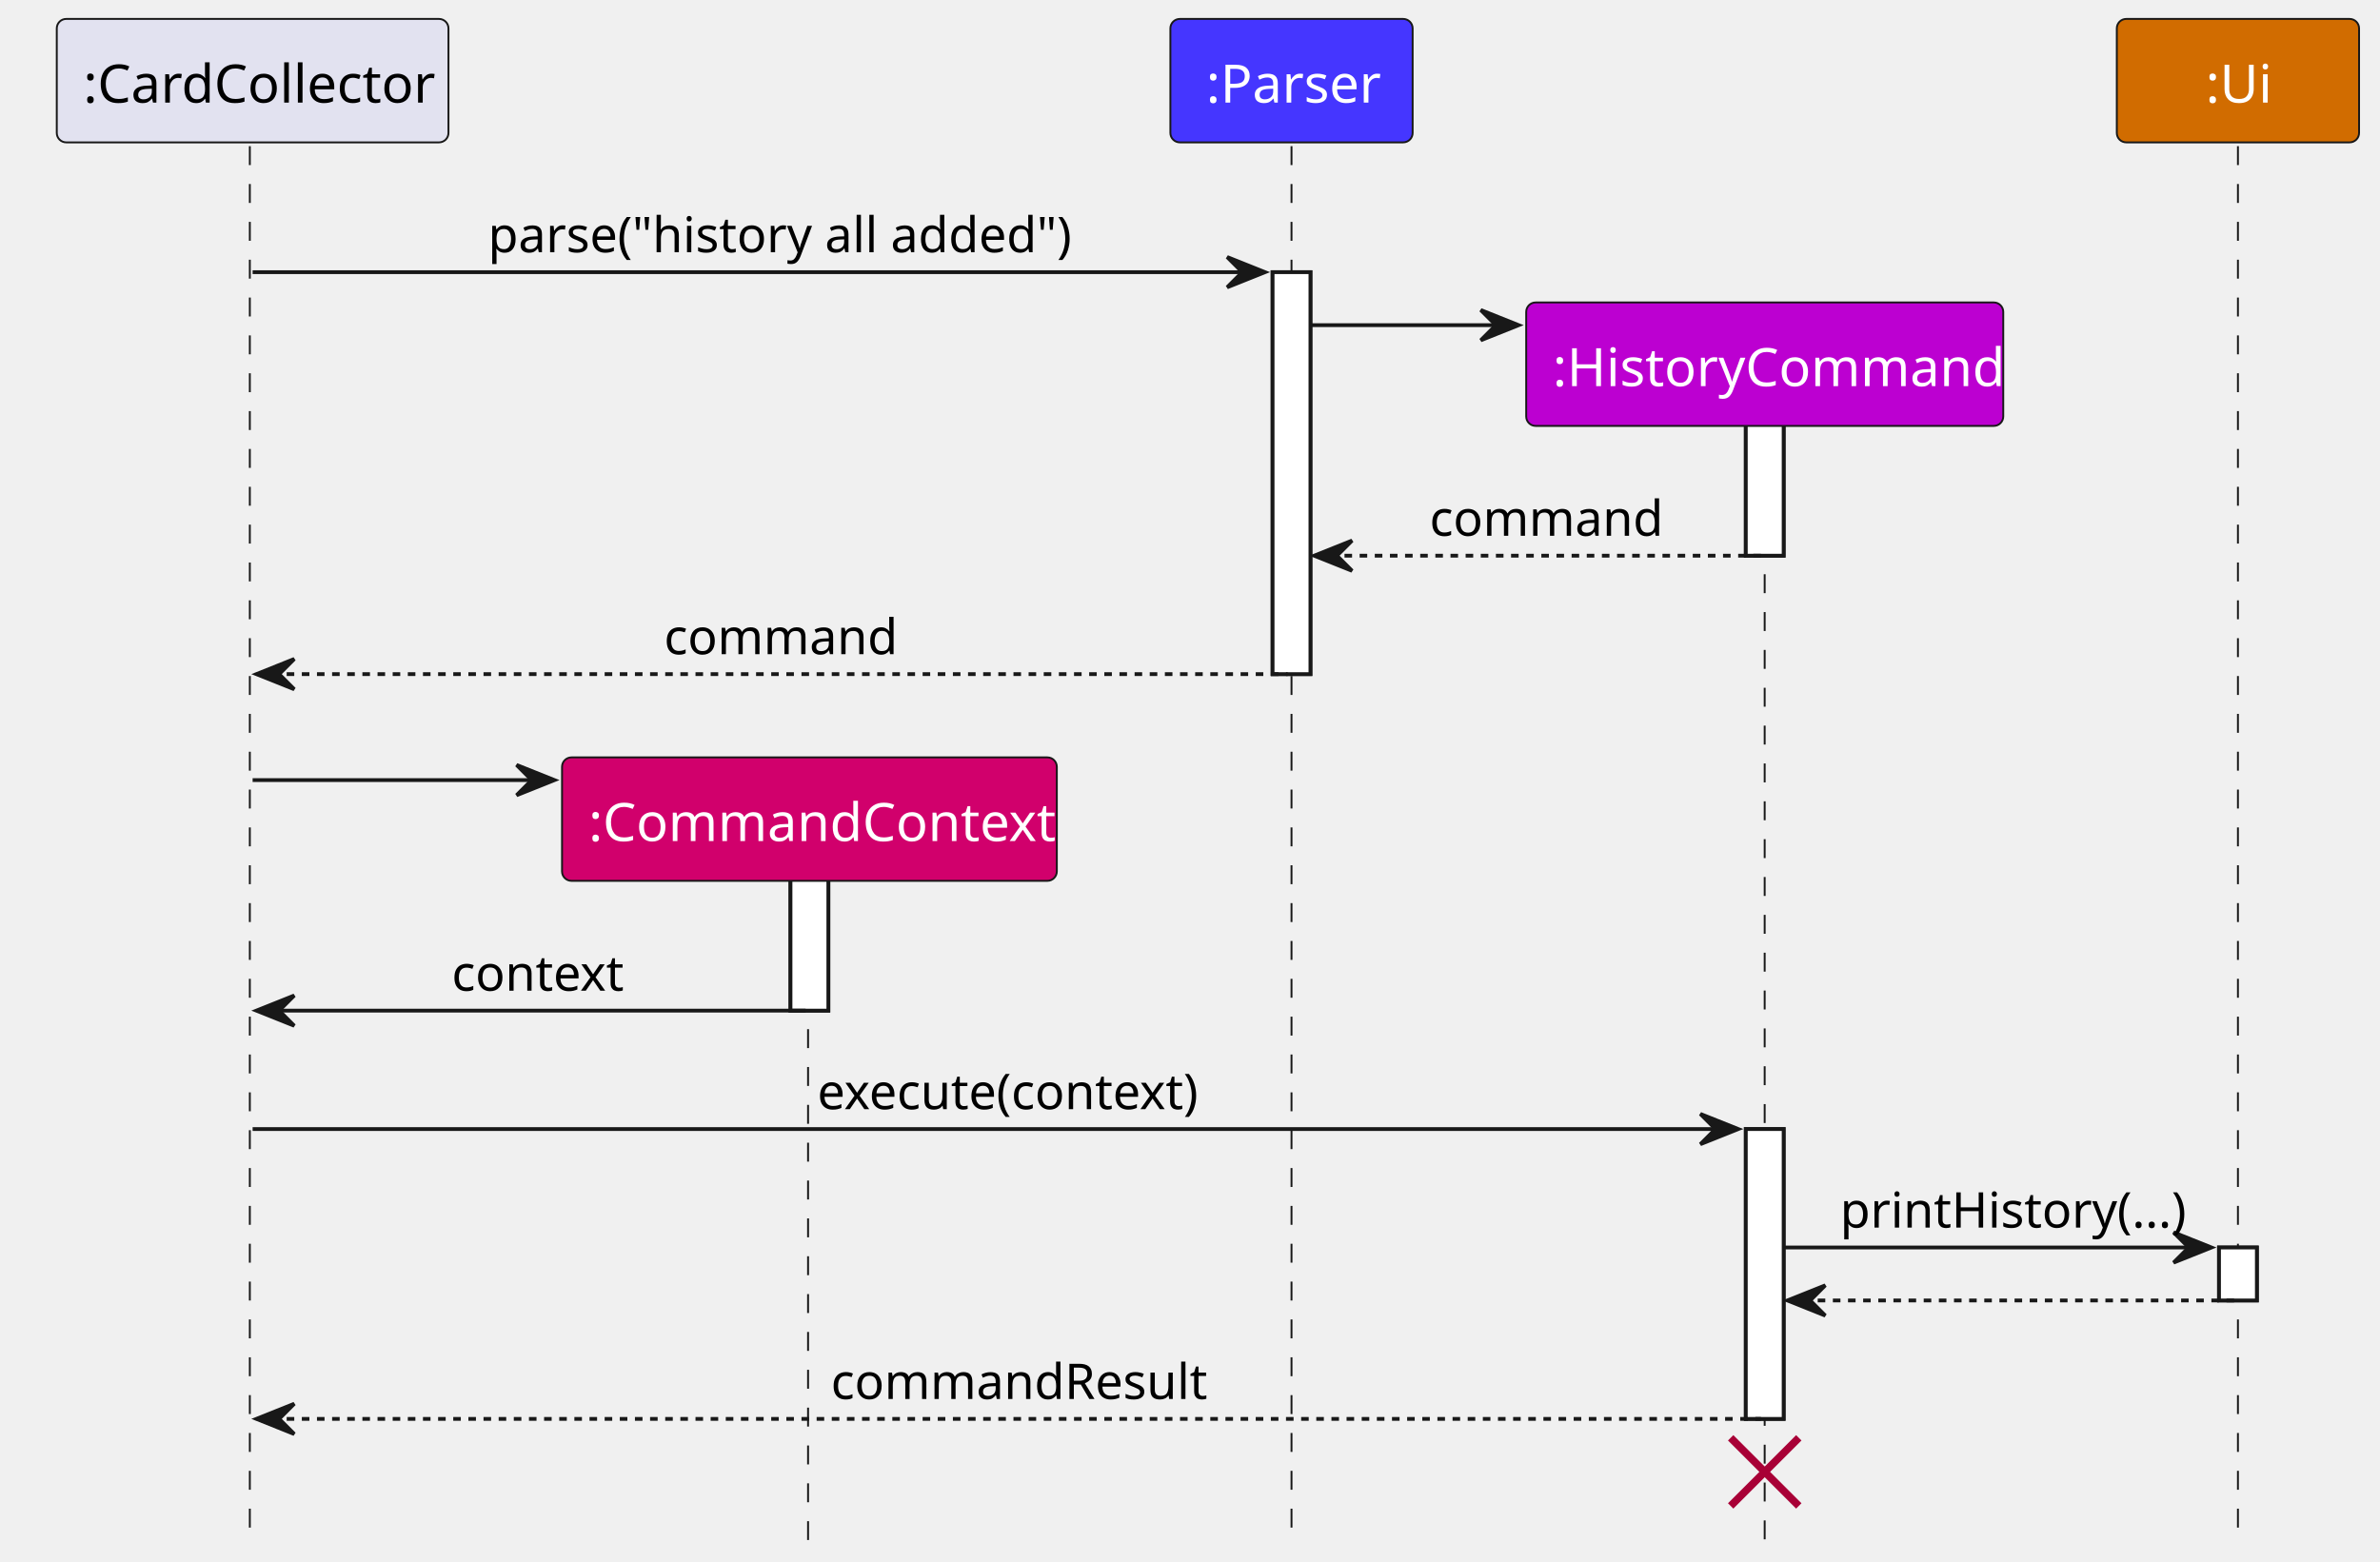
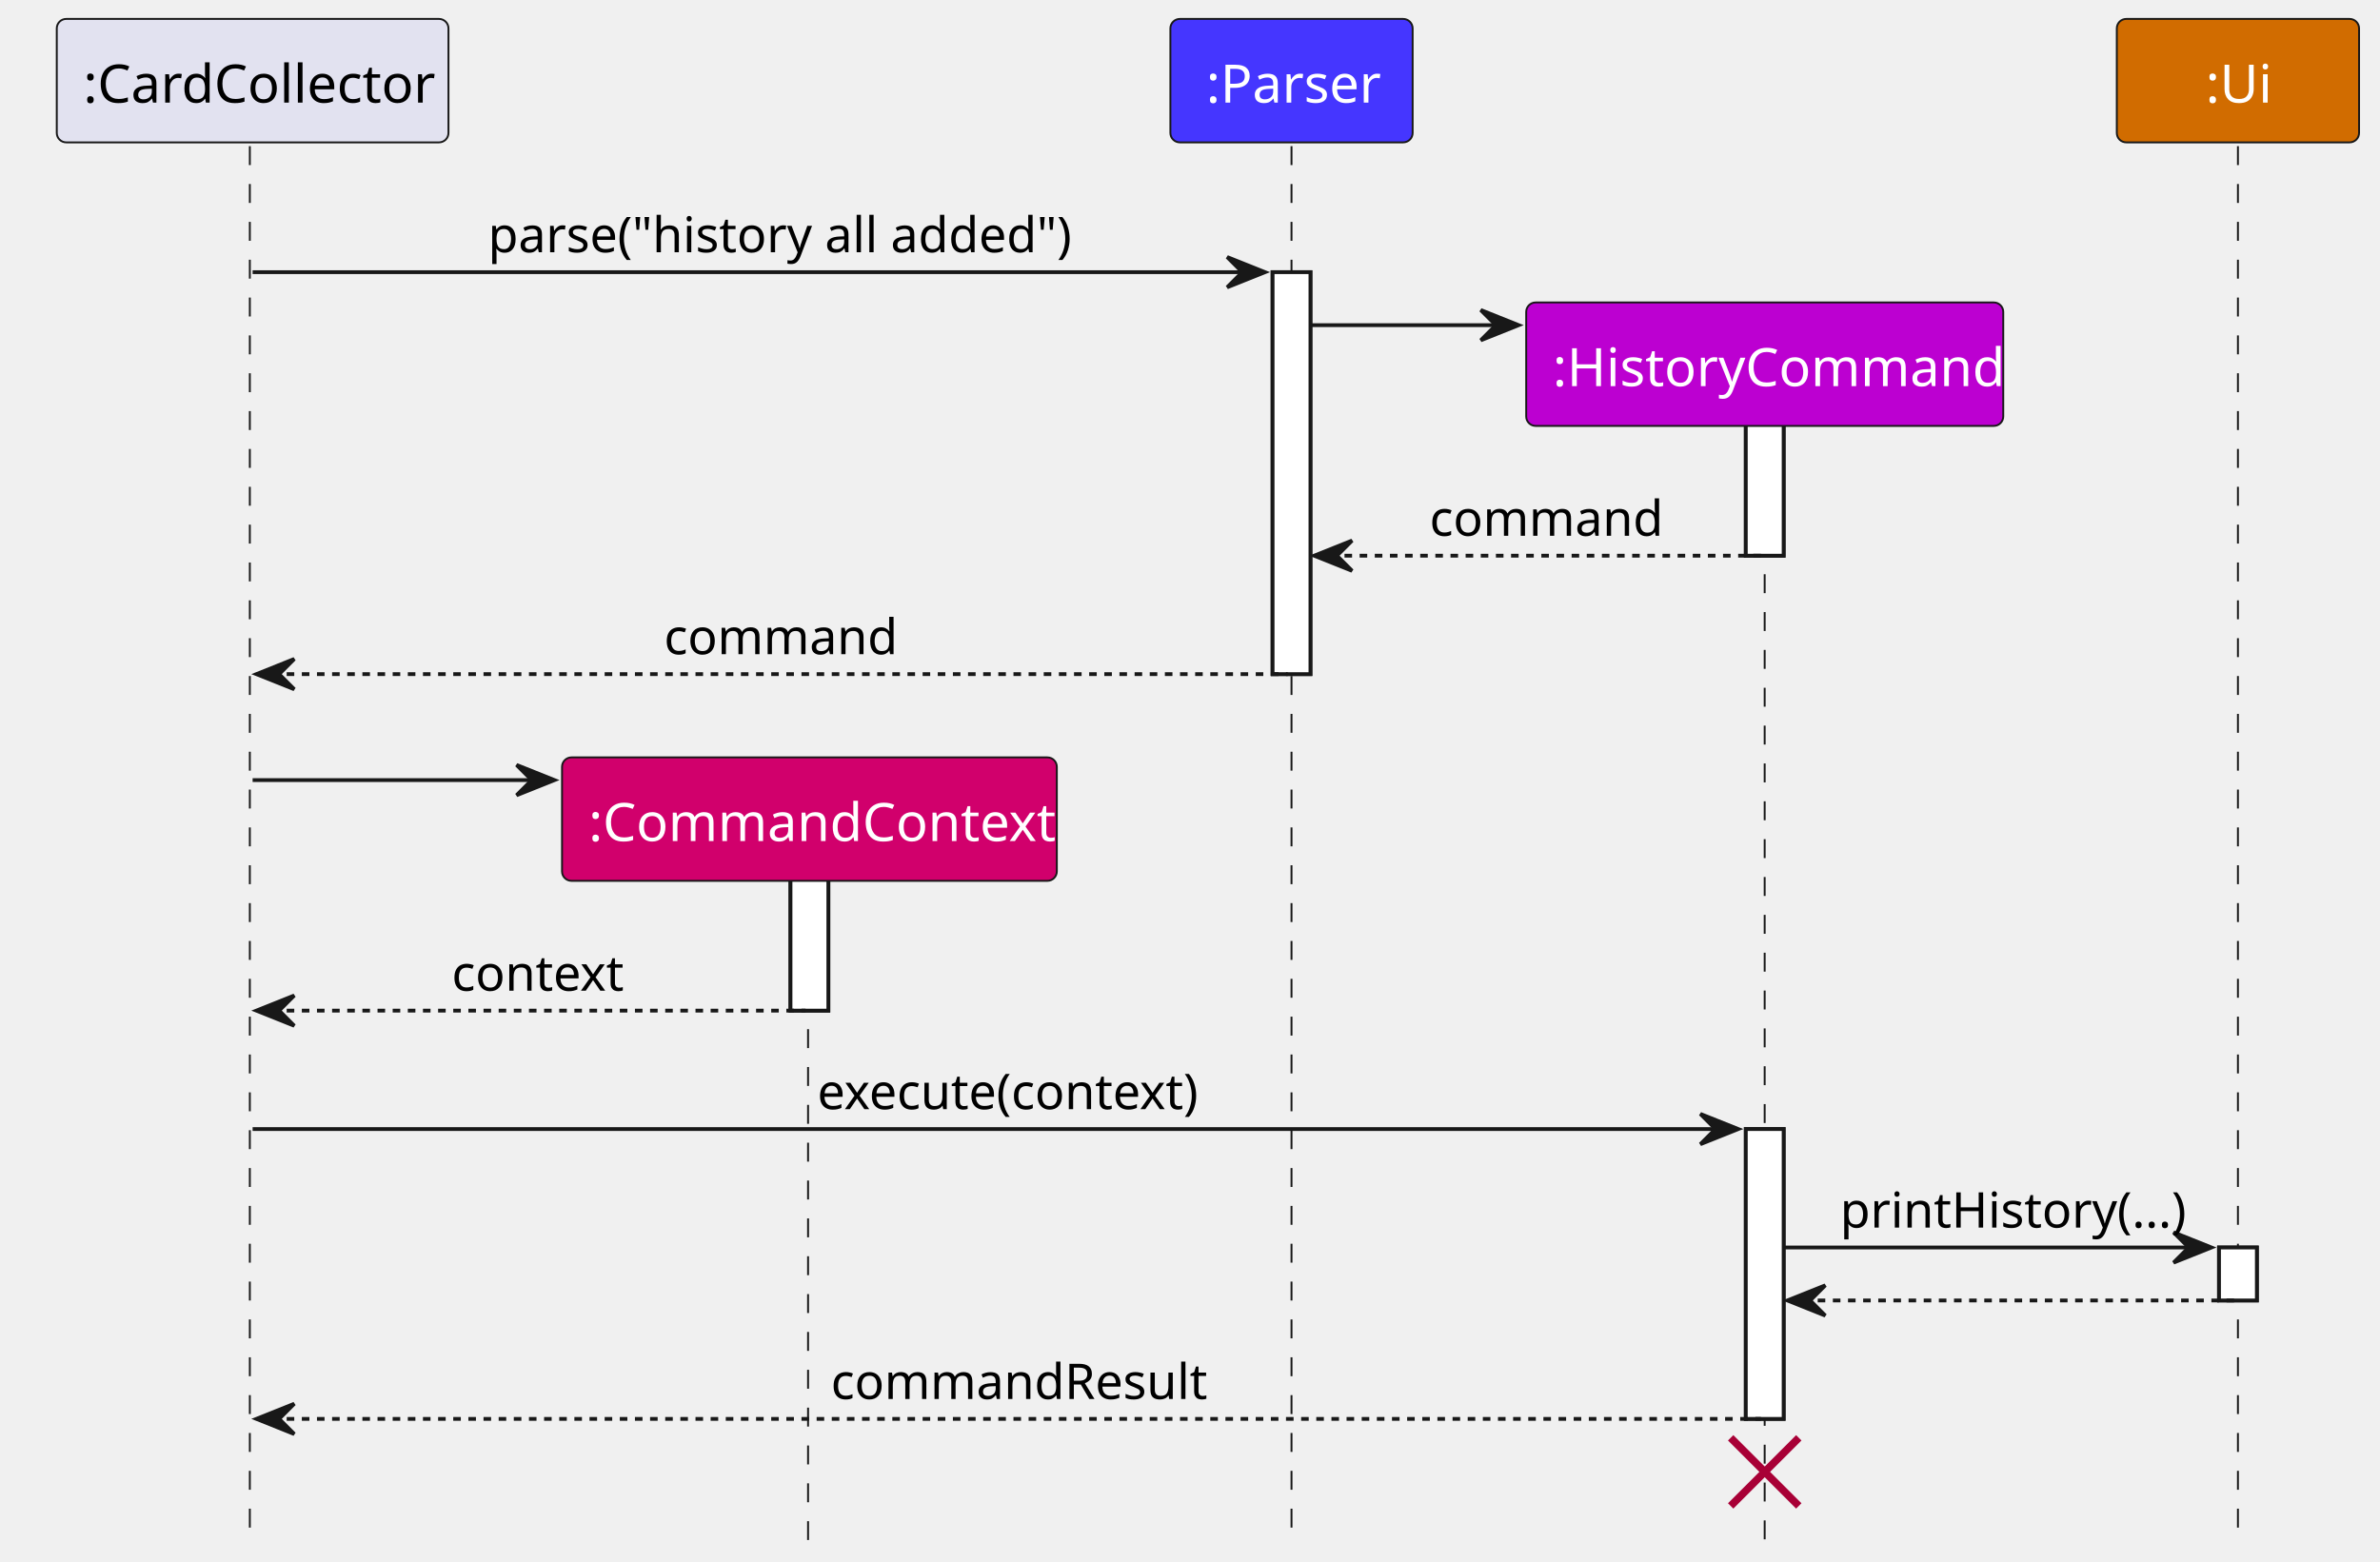
<svg xmlns="http://www.w3.org/2000/svg" contentStyleType="text/css" data-diagram-type="SEQUENCE" height="330.4px" preserveAspectRatio="none" style="width:503px;height:330px;background:#FFFFFF;" version="1.1" viewBox="0 0 503 330" width="503.2px" zoomAndPan="magnify">
  <defs />
  <g>
    <g>
      <rect fill="#FFFFFF" height="40.73" style="stroke:#181818;stroke-width:0.8;" width="8" x="167.067" y="172.892" />
    </g>
    <g>
      <rect fill="#FFFFFF" height="84.963" style="stroke:#181818;stroke-width:0.8;" width="8" x="268.954" y="57.53" />
    </g>
    <g>
      <rect fill="#FFFFFF" height="40.73" style="stroke:#181818;stroke-width:0.8;" width="8" x="368.965" y="76.73" />
    </g>
    <g>
      <rect fill="#FFFFFF" height="61.266" style="stroke:#181818;stroke-width:0.8;" width="8" x="368.965" y="238.655" />
    </g>
    <g>
      <rect fill="#FFFFFF" height="11.2" style="stroke:#181818;stroke-width:0.8;" width="8" x="468.976" y="263.688" />
    </g>
    <g class="participant-lifeline" data-entity-uid="part1" data-qualified-name="CardCollector" id="part1-lifeline">
      <g>
        <rect fill="#000000" fill-opacity="0" height="294.623" width="6.4" x="50.19" y="30.897" />
        <line style="stroke:#181818;stroke-width:0.4;stroke-dasharray:4,4;" x1="52.8" x2="52.8" y1="30.897" y2="325.52" />
      </g>
    </g>
    <g class="participant-lifeline" data-entity-uid="part2" data-qualified-name="CommandContext" id="part2-lifeline">
      <g>
        <rect fill="#000000" fill-opacity="0" height="139.98" width="6.4" x="167.867" y="185.541" />
        <line style="stroke:#181818;stroke-width:0.4;stroke-dasharray:4,4;" x1="170.78" x2="170.78" y1="185.541" y2="325.52" />
      </g>
    </g>
    <g class="participant-lifeline" data-entity-uid="part3" data-qualified-name="Parser" id="part3-lifeline">
      <g>
        <rect fill="#000000" fill-opacity="0" height="294.623" width="6.4" x="269.754" y="30.897" />
        <line style="stroke:#181818;stroke-width:0.4;stroke-dasharray:4,4;" x1="272.954" x2="272.954" y1="30.897" y2="325.52" />
      </g>
    </g>
    <g class="participant-lifeline" data-entity-uid="part4" data-qualified-name="HistoryCommand" id="part4-lifeline">
      <g>
        <rect fill="#000000" fill-opacity="0" height="236.142" width="6.4" x="369.765" y="89.378" />
        <line style="stroke:#181818;stroke-width:0.4;stroke-dasharray:4,4;" x1="372.954" x2="372.954" y1="89.378" y2="325.52" />
      </g>
    </g>
    <g class="participant-lifeline" data-entity-uid="part5" data-qualified-name="Ui" id="part5-lifeline">
      <g>
        <rect fill="#000000" fill-opacity="0" height="294.623" width="6.4" x="469.776" y="30.897" />
        <line style="stroke:#181818;stroke-width:0.4;stroke-dasharray:4,4;" x1="472.976" x2="472.976" y1="30.897" y2="325.52" />
      </g>
    </g>
    <g class="participant participant-head" data-entity-uid="part1" data-qualified-name="CardCollector" id="part1-head">
      <rect fill="#E2E2F0" height="26.097" rx="2" ry="2" style="stroke:#181818;stroke-width:0.4;" width="82.781" x="12" y="4" />
      <text fill="#000000" font-family="sans-serif" font-size="11.2" lengthAdjust="spacing" textLength="71.581" x="17.6" y="21.686">:CardCollector</text>
    </g>
    <g class="participant participant-head" data-entity-uid="part3" data-qualified-name="Parser" id="part3-head">
      <rect fill="#4536FF" height="26.097" rx="2" ry="2" style="stroke:#181818;stroke-width:0.4;" width="51.2" x="247.354" y="4" />
      <text fill="#FFFFFF" font-family="sans-serif" font-size="11.2" lengthAdjust="spacing" textLength="36.099" x="254.904" y="21.686">:Parser</text>
    </g>
    <g class="participant participant-head" data-entity-uid="part5" data-qualified-name="Ui" id="part5-head">
      <rect fill="#D16C00" height="26.097" rx="2" ry="2" style="stroke:#181818;stroke-width:0.4;" width="51.2" x="447.376" y="4" />
      <text fill="#FFFFFF" font-family="sans-serif" font-size="11.2" lengthAdjust="spacing" textLength="13.688" x="466.132" y="21.686">:Ui</text>
    </g>
    <g>
      <rect fill="#FFFFFF" height="40.73" style="stroke:#181818;stroke-width:0.8;" width="8" x="167.067" y="172.892" />
    </g>
    <g>
      <rect fill="#FFFFFF" height="84.963" style="stroke:#181818;stroke-width:0.8;" width="8" x="268.954" y="57.53" />
    </g>
    <g>
      <rect fill="#FFFFFF" height="40.73" style="stroke:#181818;stroke-width:0.8;" width="8" x="368.965" y="76.73" />
    </g>
    <g>
      <rect fill="#FFFFFF" height="61.266" style="stroke:#181818;stroke-width:0.8;" width="8" x="368.965" y="238.655" />
    </g>
    <g>
      <rect fill="#FFFFFF" height="11.2" style="stroke:#181818;stroke-width:0.8;" width="8" x="468.976" y="263.688" />
    </g>
    <g class="message" data-entity-1="part1" data-entity-2="part3" id="msg1">
      <polygon fill="#181818" points="259.354,54.33,267.354,57.53,259.354,60.73,262.554,57.53" style="stroke:#181818;stroke-width:0.8;" />
      <line style="stroke:#181818;stroke-width:0.8;" x1="53.39" x2="264.154" y1="57.53" y2="57.53" />
      <text fill="#000000" font-family="sans-serif" font-size="10.4" lengthAdjust="spacing" textLength="116.061" x="103.142" y="53.319">parse("history all added")</text>
    </g>
    <g class="message" data-entity-1="part3" data-entity-2="part4" id="msg2">
      <polygon fill="#181818" points="312.954,65.53,320.954,68.73,312.954,71.93,316.154,68.73" style="stroke:#181818;stroke-width:0.8;" />
      <line style="stroke:#181818;stroke-width:0.8;" x1="276.954" x2="317.754" y1="68.73" y2="68.73" />
    </g>
    <rect fill="#BC00D1" height="26.097" rx="2" ry="2" style="stroke:#181818;stroke-width:0.4;" width="100.822" x="322.554" y="63.93" />
    <text fill="#FFFFFF" font-family="sans-serif" font-size="11.2" lengthAdjust="spacing" textLength="89.622" x="328.154" y="81.616">:HistoryCommand</text>
    <g class="message" data-entity-1="part4" data-entity-2="part3" id="msg4">
      <polygon fill="#181818" points="285.754,114.259,277.754,117.459,285.754,120.659,282.554,117.459" style="stroke:#181818;stroke-width:0.8;" />
      <line style="stroke:#181818;stroke-width:0.8;stroke-dasharray:1.6,1.6;" x1="280.954" x2="372.165" y1="117.459" y2="117.459" />
      <text fill="#000000" font-family="sans-serif" font-size="10.4" lengthAdjust="spacing" textLength="45.663" x="302.128" y="113.249">command</text>
    </g>
    <g class="message" data-entity-1="part3" data-entity-2="part1" id="msg5">
      <polygon fill="#181818" points="62.19,139.292,54.19,142.492,62.19,145.692,58.99,142.492" style="stroke:#181818;stroke-width:0.8;" />
      <line style="stroke:#181818;stroke-width:0.8;stroke-dasharray:1.6,1.6;" x1="57.39" x2="272.154" y1="142.492" y2="142.492" />
      <text fill="#000000" font-family="sans-serif" font-size="10.4" lengthAdjust="spacing" textLength="45.663" x="140.341" y="138.282">command</text>
    </g>
    <g class="message" data-entity-1="part1" data-entity-2="part2" id="msg7">
      <polygon fill="#181818" points="109.18,161.692,117.18,164.892,109.18,168.092,112.38,164.892" style="stroke:#181818;stroke-width:0.8;" />
      <line style="stroke:#181818;stroke-width:0.8;" x1="53.39" x2="113.981" y1="164.892" y2="164.892" />
    </g>
    <rect fill="#D1006C" height="26.097" rx="2" ry="2" style="stroke:#181818;stroke-width:0.4;" width="104.573" x="118.781" y="160.092" />
    <text fill="#FFFFFF" font-family="sans-serif" font-size="11.2" lengthAdjust="spacing" textLength="93.373" x="124.38" y="177.778">:CommandContext</text>
    <g class="message" data-entity-1="part2" data-entity-2="part1" id="msg9">
      <polygon fill="#181818" points="62.19,210.422,54.19,213.622,62.19,216.822,58.99,213.622" style="stroke:#181818;stroke-width:0.8;" />
-       <line style="stroke:#181818;stroke-width:0.8;" x1="57.39" x2="170.267" y1="213.622" y2="213.622" />
+       <line style="stroke:#181818;stroke-width:0.8;stroke-dasharray:1.6,1.6;" x1="57.39" x2="170.267" y1="213.622" y2="213.622" />
      <text fill="#000000" font-family="sans-serif" font-size="10.4" lengthAdjust="spacing" textLength="33.531" x="95.463" y="209.412">context</text>
    </g>
    <g class="message" data-entity-1="part1" data-entity-2="part4" id="msg10">
      <polygon fill="#181818" points="359.365,235.455,367.365,238.655,359.365,241.855,362.565,238.655" style="stroke:#181818;stroke-width:0.8;" />
      <line style="stroke:#181818;stroke-width:0.8;" x1="53.39" x2="364.165" y1="238.655" y2="238.655" />
      <text fill="#000000" font-family="sans-serif" font-size="10.4" lengthAdjust="spacing" textLength="76.883" x="172.736" y="234.445">execute(context)</text>
    </g>
    <g class="message" data-entity-1="part4" data-entity-2="part5" id="msg11">
      <polygon fill="#181818" points="459.376,260.488,467.376,263.688,459.376,266.887,462.576,263.688" style="stroke:#181818;stroke-width:0.8;" />
      <line style="stroke:#181818;stroke-width:0.8;" x1="376.965" x2="464.176" y1="263.688" y2="263.688" />
      <text fill="#000000" font-family="sans-serif" font-size="10.4" lengthAdjust="spacing" textLength="68.184" x="388.878" y="259.477">printHistory(...)</text>
    </g>
    <g class="message" data-entity-1="part5" data-entity-2="part4" id="msg12">
      <polygon fill="#181818" points="385.765,271.688,377.765,274.887,385.765,278.087,382.565,274.887" style="stroke:#181818;stroke-width:0.8;" />
      <line style="stroke:#181818;stroke-width:0.8;stroke-dasharray:1.6,1.6;" x1="380.965" x2="472.176" y1="274.887" y2="274.887" />
    </g>
    <g class="message" data-entity-1="part4" data-entity-2="part1" id="msg13">
      <polygon fill="#181818" points="62.19,296.72,54.19,299.92,62.19,303.12,58.99,299.92" style="stroke:#181818;stroke-width:0.8;" />
      <line style="stroke:#181818;stroke-width:0.8;stroke-dasharray:1.6,1.6;" x1="57.39" x2="372.165" y1="299.92" y2="299.92" />
      <text fill="#000000" font-family="sans-serif" font-size="10.4" lengthAdjust="spacing" textLength="75.141" x="175.607" y="295.71">commandResult</text>
    </g>
    <line style="stroke:#A80036;stroke-width:1.6;" x1="365.765" x2="380.165" y1="303.92" y2="318.32" />
    <line style="stroke:#A80036;stroke-width:1.6;" x1="365.765" x2="380.165" y1="318.32" y2="303.92" />
  </g>
</svg>
